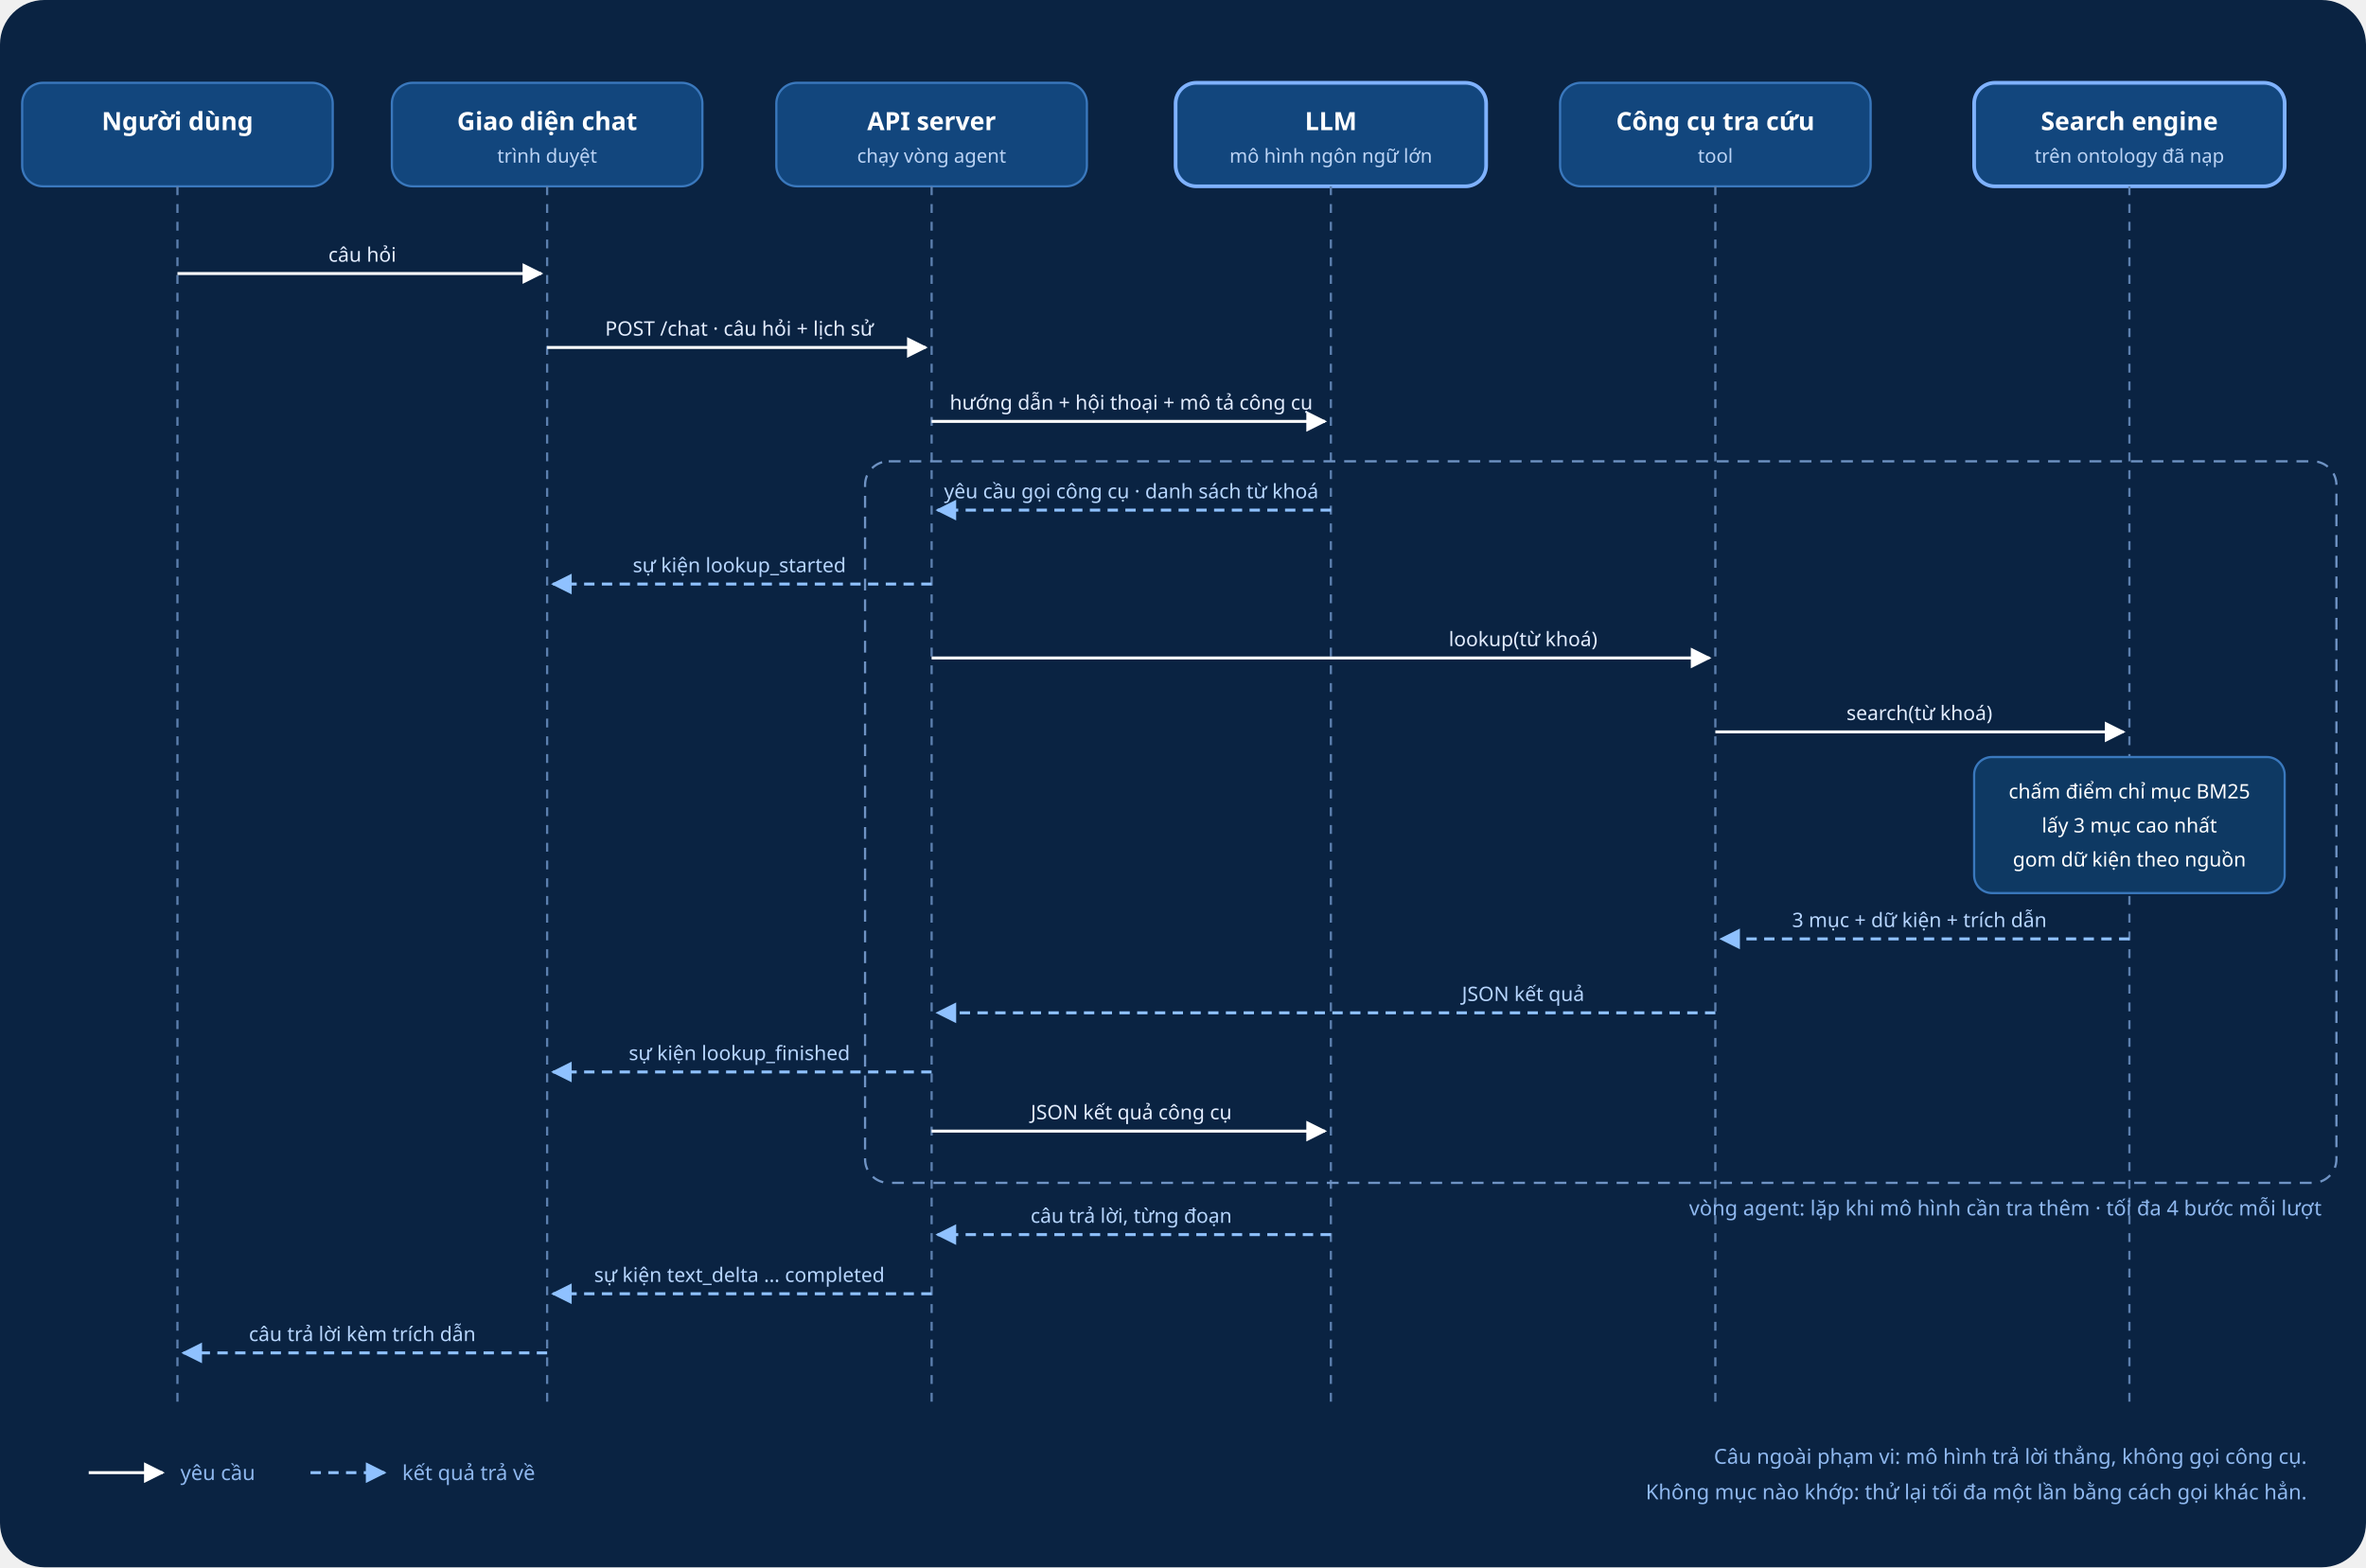
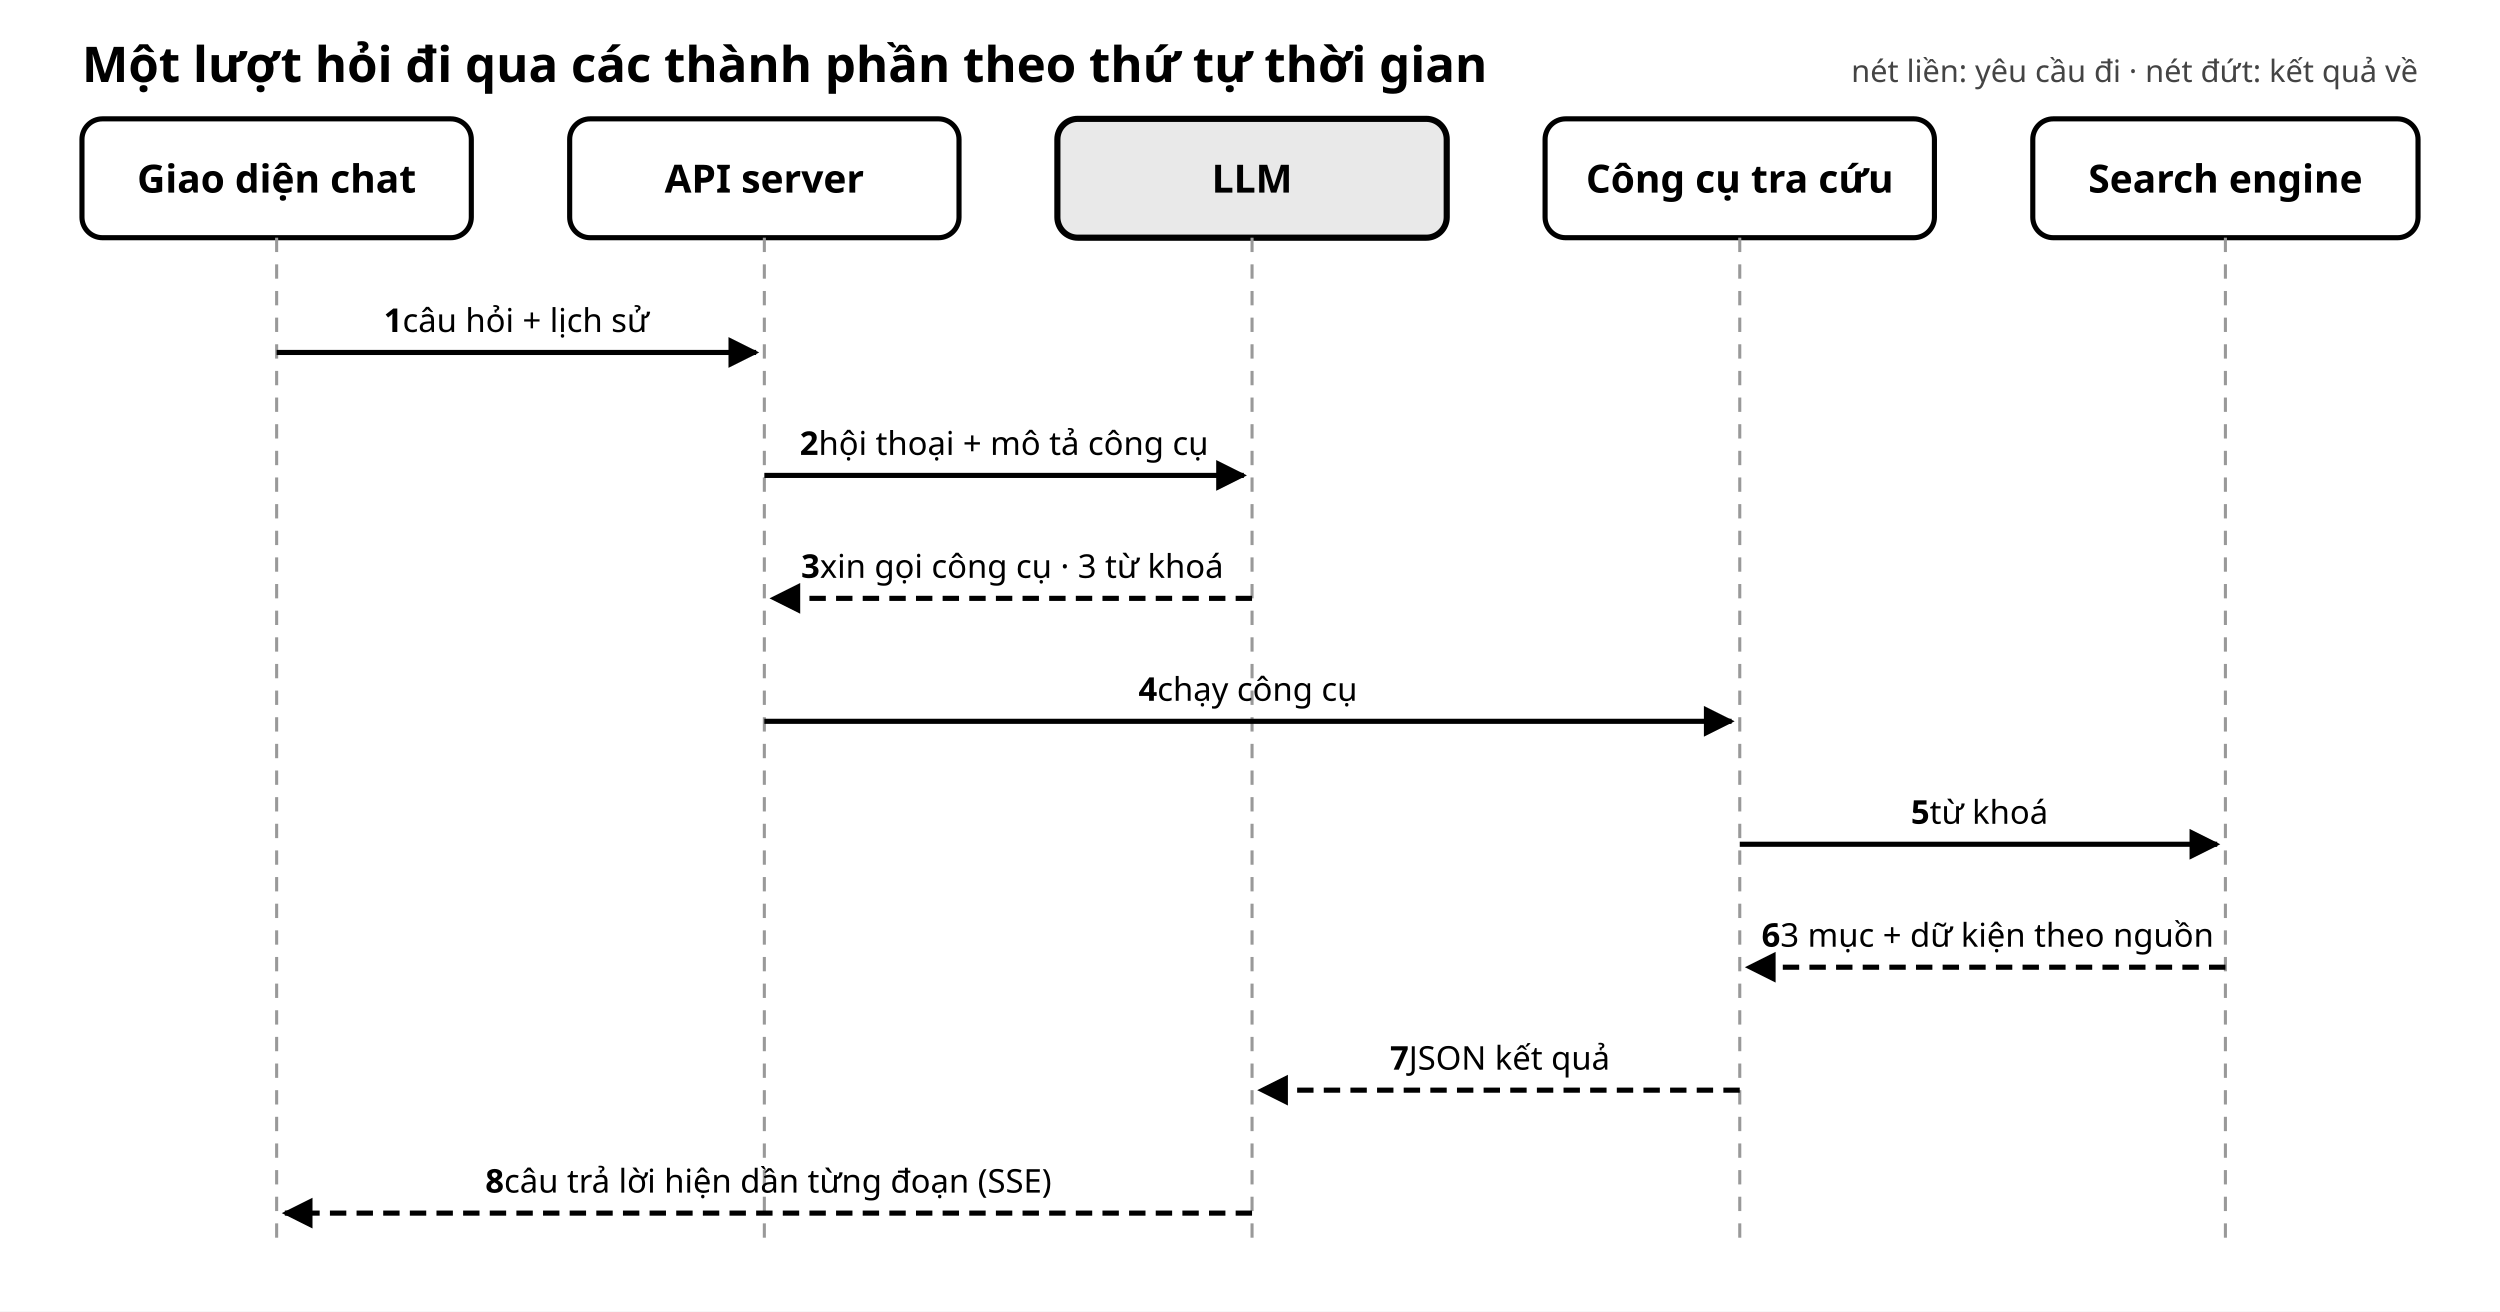
- <svg xmlns="http://www.w3.org/2000/svg" width="1600" height="1060" viewBox="0 0 1600 1060" font-family="Noto Sans, sans-serif">
+ <svg xmlns="http://www.w3.org/2000/svg" width="1220" height="640" viewBox="0 0 1220 640" font-family="Noto Sans, DejaVu Sans, sans-serif">
  <defs>
-     <marker id="mui" viewBox="0 0 10 10" refX="9" refY="5" markerWidth="7" markerHeight="7" orient="auto-start-reverse">
-       <path d="M0 0 L10 5 L0 10 z" fill="#ffffff" />
-     </marker>
-     <marker id="muixanh" viewBox="0 0 10 10" refX="9" refY="5" markerWidth="7" markerHeight="7" orient="auto-start-reverse">
-       <path d="M0 0 L10 5 L0 10 z" fill="#8fc1ff" />
+     <marker id="mui" viewBox="0 0 10 10" refX="9" refY="5" markerWidth="6" markerHeight="6" orient="auto-start-reverse">
+       <path d="M0 0 L10 5 L0 10 z" fill="#000000" />
    </marker>
    <style>
-       .khoi { fill: #12467d; stroke: #3a78bd; stroke-width: 1.5; }
-       .nhom { fill: #0e3963; stroke: #3a78bd; stroke-width: 1.5; }
-       .ten { fill: #ffffff; font-size: 17px; font-weight: 700; text-anchor: middle; }
-       .phu { fill: #bcd4f5; font-size: 13px; text-anchor: middle; }
-       .nhan { fill: #e3edff; font-size: 13.5px; text-anchor: middle; }
-       .nhan-ve { fill: #b7d6ff; font-size: 13.5px; text-anchor: middle; }
-       .di { stroke: #ffffff; stroke-width: 2; fill: none; marker-end: url(#mui); }
-       .ve { stroke: #8fc1ff; stroke-width: 2; fill: none; stroke-dasharray: 7 5; marker-end: url(#muixanh); }
-       .doi { stroke: #5c7fae; stroke-width: 1.5; stroke-dasharray: 6 6; }
-       .vien { fill: none; stroke: #6f93c4; stroke-width: 1.5; stroke-dasharray: 8 6; }
-       .ghi { fill: #8fb8ef; font-size: 14px; }
+       .khoi  { fill: #ffffff; stroke: #000000; stroke-width: 2.5; }
+       .dam   { fill: #e9e9e9; stroke: #000000; stroke-width: 3; }
+       .ten   { fill: #000000; font-size: 19px; font-weight: 700; text-anchor: middle; }
+       .doi   { stroke: #999999; stroke-width: 1.5; stroke-dasharray: 7 6; }
+       .di    { stroke: #000000; stroke-width: 2.5; fill: none; marker-end: url(#mui); }
+       .ve    { stroke: #000000; stroke-width: 2.5; fill: none; marker-end: url(#mui); stroke-dasharray: 8 5; }
+       .nhan  { fill: #000000; font-size: 16px; text-anchor: middle; }
+       .so    { fill: #000000; font-size: 16px; font-weight: 700; text-anchor: middle; }
    </style>
  </defs>
-   <rect width="1600" height="1060" rx="30" fill="#0a2342" />
-   <rect x="15" y="56" width="210" height="70" rx="14" class="khoi" />
-   <text x="120" y="88" class="ten">Người dùng</text>
-   <line x1="120" y1="126" x2="120" y2="950" class="doi" />
-   <rect x="265" y="56" width="210" height="70" rx="14" class="khoi" />
-   <text x="370" y="88" class="ten">Giao diện chat</text>
-   <text x="370" y="110" class="phu">trình duyệt</text>
-   <line x1="370" y1="126" x2="370" y2="950" class="doi" />
-   <rect x="525" y="56" width="210" height="70" rx="14" class="khoi" />
-   <text x="630" y="88" class="ten">API server</text>
-   <text x="630" y="110" class="phu">chạy vòng agent</text>
-   <line x1="630" y1="126" x2="630" y2="950" class="doi" />
-   <rect x="795" y="56" width="210" height="70" rx="14" class="khoi" style="stroke: #7fb2ff; stroke-width: 2.5" />
-   <text x="900" y="88" class="ten">LLM</text>
-   <text x="900" y="110" class="phu">mô hình ngôn ngữ lớn</text>
-   <line x1="900" y1="126" x2="900" y2="950" class="doi" />
-   <rect x="1055" y="56" width="210" height="70" rx="14" class="khoi" />
-   <text x="1160" y="88" class="ten">Công cụ tra cứu</text>
-   <text x="1160" y="110" class="phu">tool</text>
-   <line x1="1160" y1="126" x2="1160" y2="950" class="doi" />
-   <rect x="1335" y="56" width="210" height="70" rx="14" class="khoi" style="stroke: #7fb2ff; stroke-width: 2.5" />
-   <text x="1440" y="88" class="ten">Search engine</text>
-   <text x="1440" y="110" class="phu">trên ontology đã nạp</text>
-   <line x1="1440" y1="126" x2="1440" y2="950" class="doi" />
-   <rect x="585" y="312" width="995" height="488" rx="16" class="vien" />
-   <text x="1570" y="822" class="ghi" style="text-anchor: end">vòng agent: lặp khi mô hình cần tra thêm · tối đa 4 bước mỗi lượt</text>
-   <path class="di" d="M120 185 H366" />
-   <text x="245" y="177" class="nhan">câu hỏi</text>
-   <path class="di" d="M370 235 H626" />
-   <text x="500" y="227" class="nhan">POST /chat · câu hỏi + lịch sử</text>
-   <path class="di" d="M630 285 H896" />
-   <text x="765" y="277" class="nhan">hướng dẫn + hội thoại + mô tả công cụ</text>
-   <path class="ve" d="M900 345 H634" />
-   <text x="765" y="337" class="nhan-ve">yêu cầu gọi công cụ · danh sách từ khoá</text>
-   <path class="ve" d="M630 395 H374" />
-   <text x="500" y="387" class="nhan-ve">sự kiện lookup_started</text>
-   <path class="di" d="M630 445 H1156" />
-   <text x="1030" y="437" class="nhan">lookup(từ khoá)</text>
-   <path class="di" d="M1160 495 H1436" />
-   <text x="1298" y="487" class="nhan">search(từ khoá)</text>
-   <rect x="1335" y="512" width="210" height="92" rx="12" class="nhom" />
-   <text x="1440" y="540" class="nhan" style="fill: #ffffff">chấm điểm chỉ mục BM25</text>
-   <text x="1440" y="563" class="nhan" style="fill: #ffffff">lấy 3 mục cao nhất</text>
-   <text x="1440" y="586" class="nhan" style="fill: #ffffff">gom dữ kiện theo nguồn</text>
-   <path class="ve" d="M1440 635 H1164" />
-   <text x="1298" y="627" class="nhan-ve">3 mục + dữ kiện + trích dẫn</text>
-   <path class="ve" d="M1160 685 H634" />
-   <text x="1030" y="677" class="nhan-ve">JSON kết quả</text>
-   <path class="ve" d="M630 725 H374" />
-   <text x="500" y="717" class="nhan-ve">sự kiện lookup_finished</text>
-   <path class="di" d="M630 765 H896" />
-   <text x="765" y="757" class="nhan">JSON kết quả công cụ</text>
-   <path class="ve" d="M900 835 H634" />
-   <text x="765" y="827" class="nhan-ve">câu trả lời, từng đoạn</text>
-   <path class="ve" d="M630 875 H374" />
-   <text x="500" y="867" class="nhan-ve">sự kiện text_delta … completed</text>
-   <path class="ve" d="M370 915 H124" />
-   <text x="245" y="907" class="nhan-ve">câu trả lời kèm trích dẫn</text>
-   <path class="di" d="M60 996 H110" />
-   <text x="122" y="1001" class="ghi">yêu cầu</text>
-   <path class="ve" d="M210 996 H260" />
-   <text x="272" y="1001" class="ghi">kết quả trả về</text>
-   <text x="1560" y="990" class="ghi" style="text-anchor: end">Câu ngoài phạm vi: mô hình trả lời thẳng, không gọi công cụ.</text>
-   <text x="1560" y="1014" class="ghi" style="text-anchor: end">Không mục nào khớp: thử lại tối đa một lần bằng cách gọi khác hẳn.</text>
+   <rect width="1220" height="640" fill="#ffffff" />
+   <text x="40" y="40" style="font-size:24px; font-weight:700">Một lượt hỏi đi qua các thành phần theo thứ tự thời gian</text>
+   <text x="1180" y="40" style="font-size:15px; fill:#444; text-anchor:end">nét liền: yêu cầu đi · nét đứt: kết quả về</text>
+   <g>
+     <rect x="40" y="58" width="190" height="58" rx="10" class="khoi" />
+     <text x="135" y="94" class="ten">Giao diện chat</text>
+     <rect x="278" y="58" width="190" height="58" rx="10" class="khoi" />
+     <text x="373" y="94" class="ten">API server</text>
+     <rect x="516" y="58" width="190" height="58" rx="10" class="dam" />
+     <text x="611" y="94" class="ten">LLM</text>
+     <rect x="754" y="58" width="190" height="58" rx="10" class="khoi" />
+     <text x="849" y="94" class="ten">Công cụ tra cứu</text>
+     <rect x="992" y="58" width="188" height="58" rx="10" class="khoi" />
+     <text x="1086" y="94" class="ten">Search engine</text>
+   </g>
+   <line class="doi" x1="135" y1="116" x2="135" y2="604" />
+   <line class="doi" x1="373" y1="116" x2="373" y2="604" />
+   <line class="doi" x1="611" y1="116" x2="611" y2="604" />
+   <line class="doi" x1="849" y1="116" x2="849" y2="604" />
+   <line class="doi" x1="1086" y1="116" x2="1086" y2="604" />
+   <path class="di" d="M135 172 H369" />
+   <text x="252" y="162" class="nhan">
+     <tspan class="so">1 </tspan>câu hỏi + lịch sử</text>
+   <path class="di" d="M373 232 H607" />
+   <text x="490" y="222" class="nhan">
+     <tspan class="so">2 </tspan>hội thoại + mô tả công cụ</text>
+   <path class="ve" d="M611 292 H377" />
+   <text x="494" y="282" class="nhan">
+     <tspan class="so">3 </tspan>xin gọi công cụ · 3 từ khoá</text>
+   <path class="di" d="M373 352 H845" />
+   <text x="609" y="342" class="nhan">
+     <tspan class="so">4 </tspan>chạy công cụ</text>
+   <path class="di" d="M849 412 H1082" />
+   <text x="966" y="402" class="nhan">
+     <tspan class="so">5 </tspan>từ khoá</text>
+   <path class="ve" d="M1086 472 H853" />
+   <text x="970" y="462" class="nhan">
+     <tspan class="so">6 </tspan>3 mục + dữ kiện theo nguồn</text>
+   <path class="ve" d="M849 532 H615" />
+   <text x="732" y="522" class="nhan">
+     <tspan class="so">7 </tspan>JSON kết quả</text>
+   <path class="ve" d="M611 592 H139" />
+   <text x="375" y="582" class="nhan">
+     <tspan class="so">8 </tspan>câu trả lời hiện dần từng đoạn (SSE)</text>
</svg>
